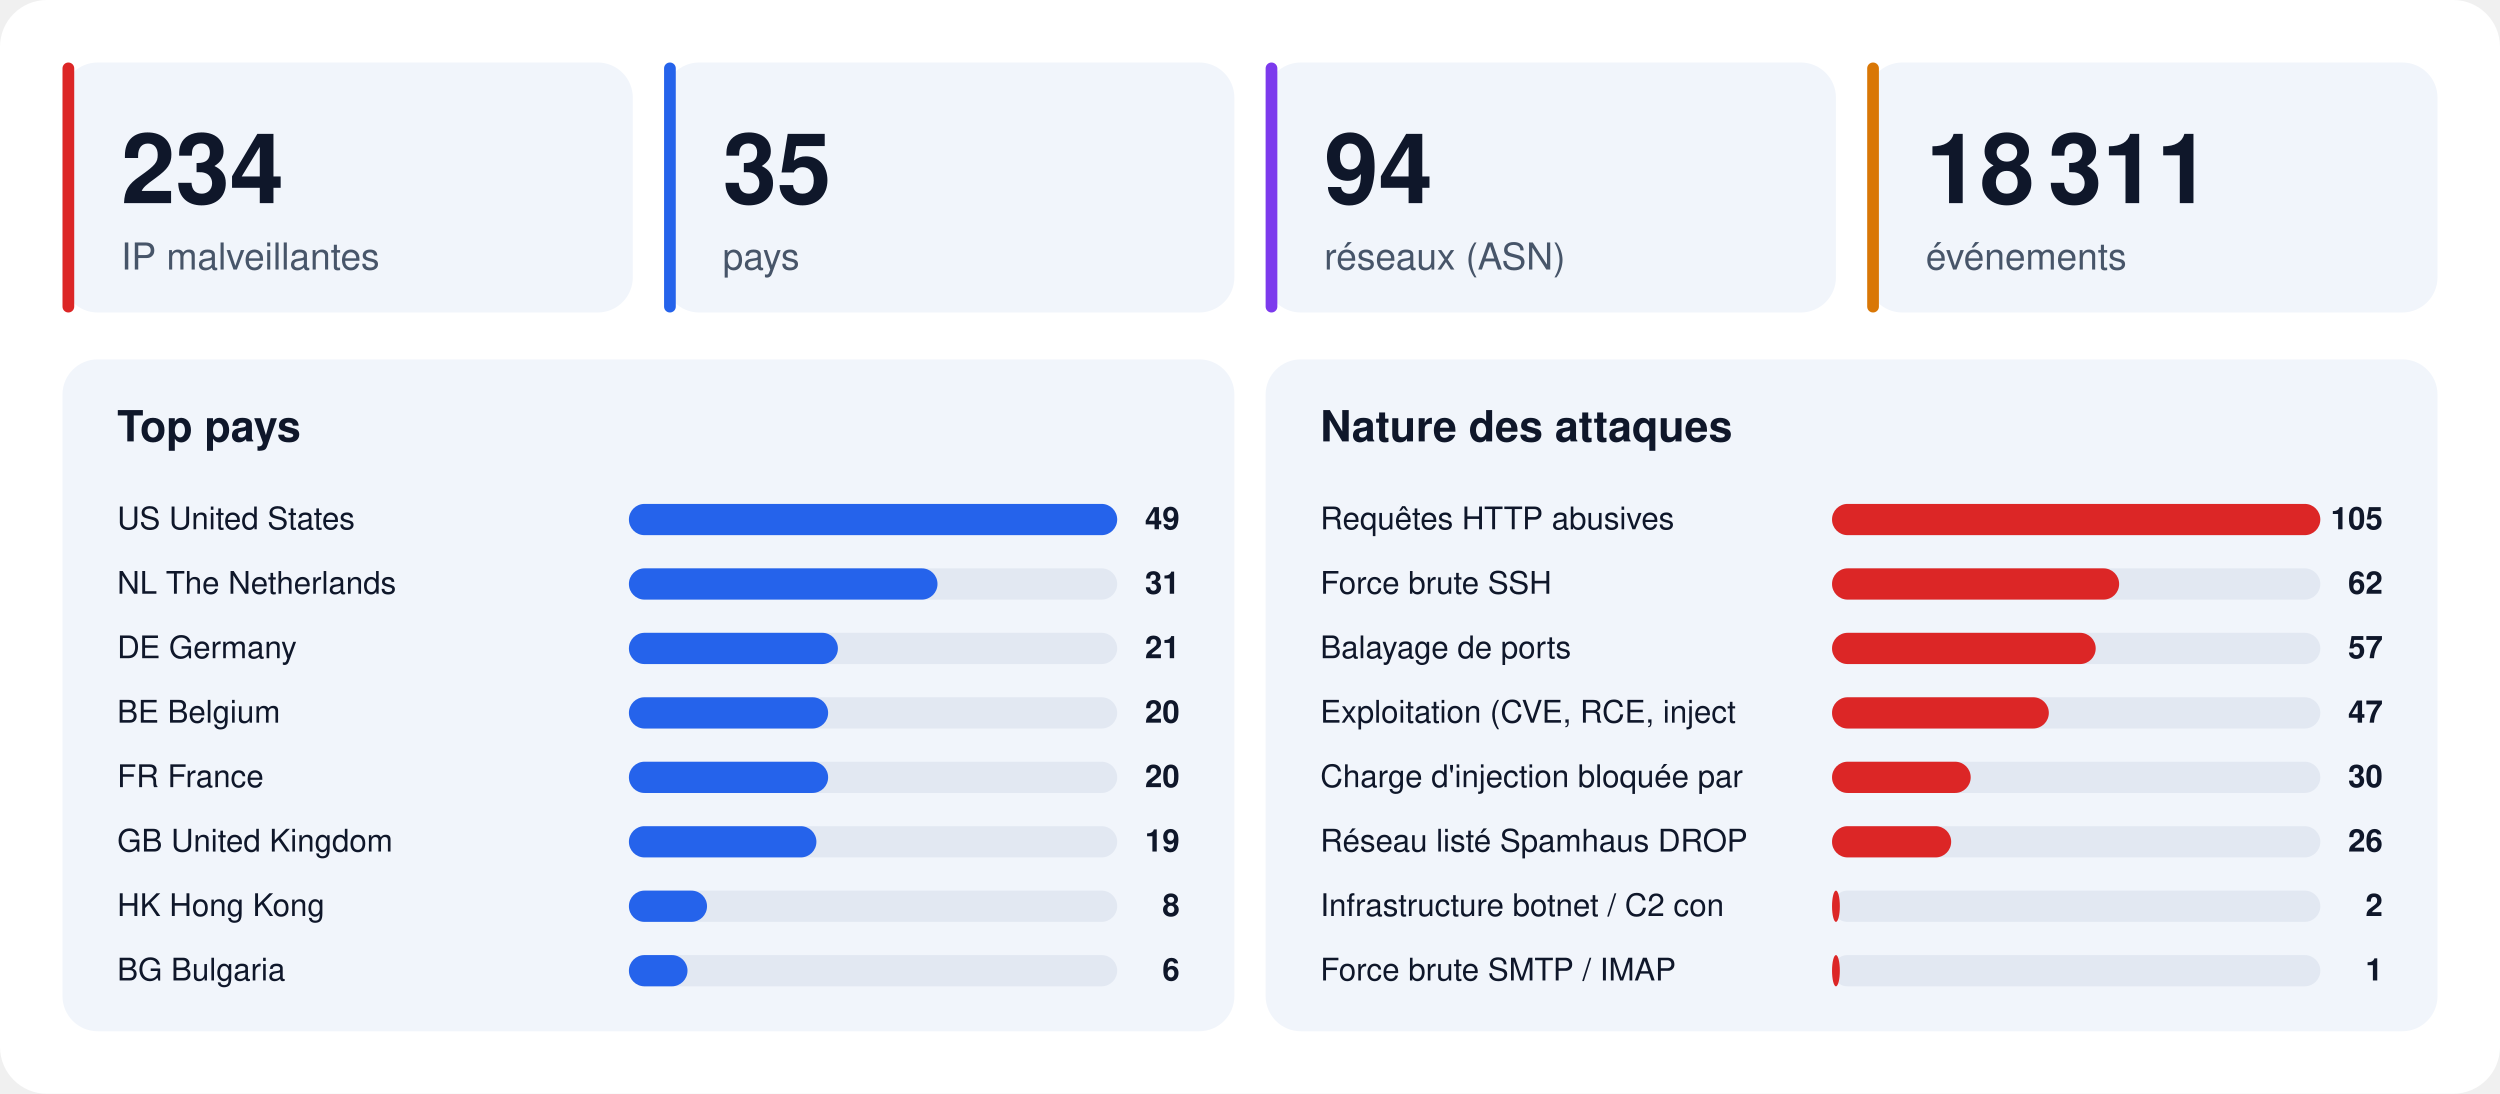
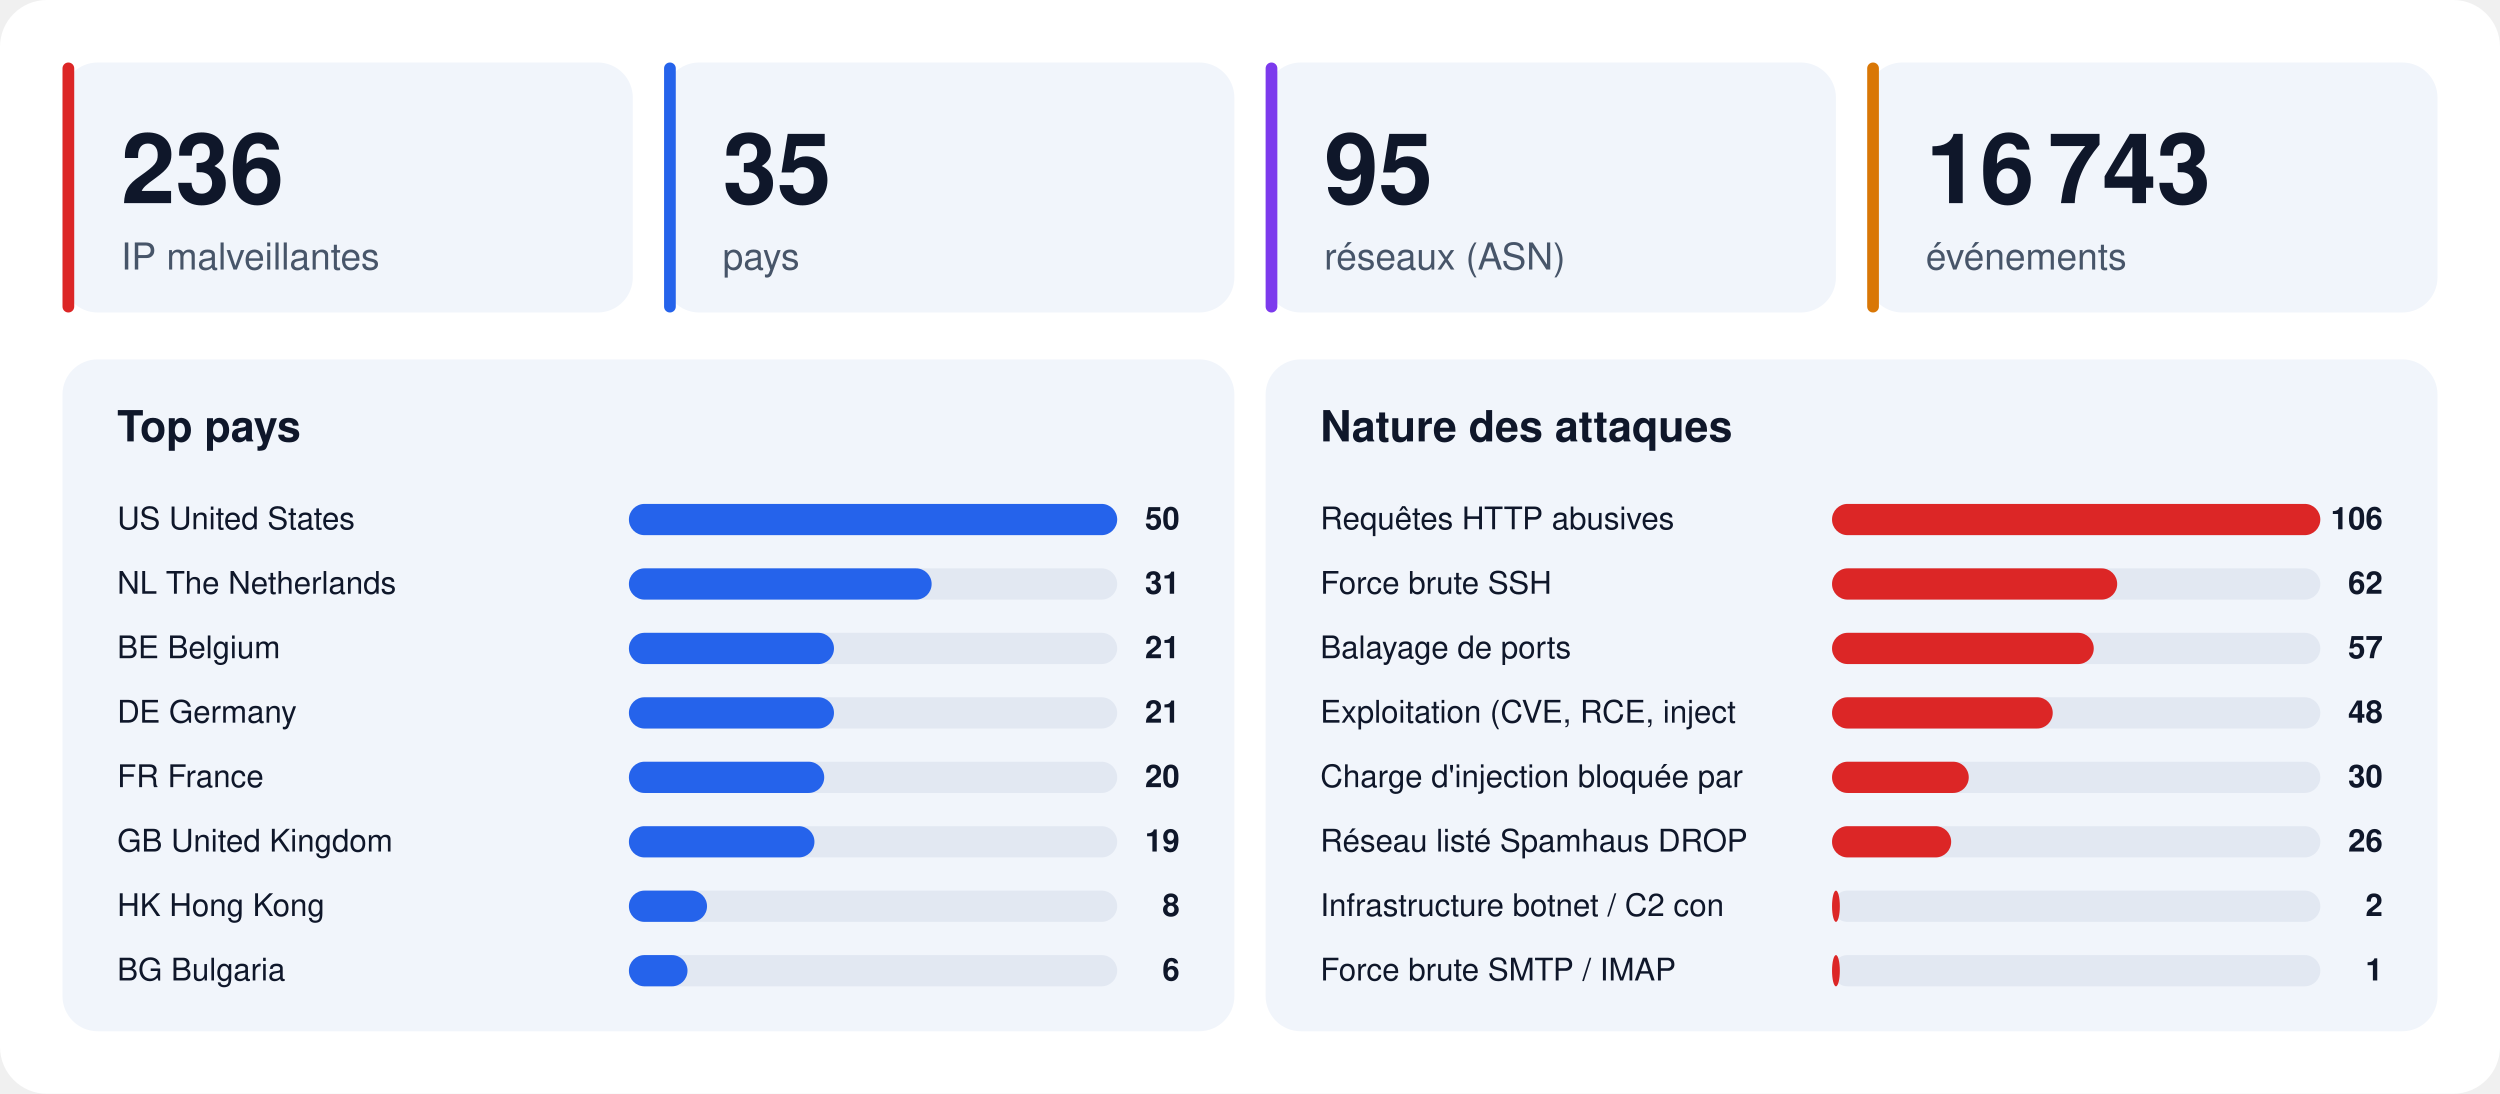
<svg xmlns="http://www.w3.org/2000/svg" width="1280" height="560" viewBox="0 0 1280 560" font-family="-apple-system,BlinkMacSystemFont,'Segoe UI',Helvetica,Arial,sans-serif">
  <rect width="1280" height="560" rx="24" fill="#ffffff" />
  <rect x="32" y="32" width="292" height="128" rx="18" fill="#f1f5fb" />
  <rect x="32" y="32" width="6" height="128" rx="3" fill="#dc2626" />
-   <text x="62" y="104" font-size="50" font-weight="800" fill="#0f172a">234</text>
+   <text x="62" y="104" font-size="50" font-weight="800" fill="#0f172a">236</text>
  <text x="62" y="138" font-size="19" fill="#475569">IP malveillantes</text>
  <rect x="340" y="32" width="292" height="128" rx="18" fill="#f1f5fb" />
  <rect x="340" y="32" width="6" height="128" rx="3" fill="#2563eb" />
  <text x="370" y="104" font-size="50" font-weight="800" fill="#0f172a">35</text>
  <text x="370" y="138" font-size="19" fill="#475569">pays</text>
  <rect x="648" y="32" width="292" height="128" rx="18" fill="#f1f5fb" />
  <rect x="648" y="32" width="6" height="128" rx="3" fill="#7c3aed" />
-   <text x="678" y="104" font-size="50" font-weight="800" fill="#0f172a">94</text>
+   <text x="678" y="104" font-size="50" font-weight="800" fill="#0f172a">95</text>
  <text x="678" y="138" font-size="19" fill="#475569">réseaux (ASN)</text>
  <rect x="956" y="32" width="292" height="128" rx="18" fill="#f1f5fb" />
  <rect x="956" y="32" width="6" height="128" rx="3" fill="#d97706" />
-   <text x="986" y="104" font-size="50" font-weight="800" fill="#0f172a">18 311</text>
+   <text x="986" y="104" font-size="50" font-weight="800" fill="#0f172a">16 743</text>
  <text x="986" y="138" font-size="19" fill="#475569">événements</text>
  <rect x="32" y="184" width="600" height="344" rx="18" fill="#f1f5fb" />
  <text x="60" y="226" font-size="22" font-weight="700" fill="#0f172a">Top pays</text>
  <text x="60" y="271" font-size="16" fill="#0f172a">US  United States</text>
  <rect x="322" y="258" width="250" height="16" rx="8" fill="#e2e8f2" />
  <rect x="322" y="258" width="250" height="16" rx="8" fill="#2563eb" />
-   <text x="604" y="271" font-size="16" font-weight="700" text-anchor="end" fill="#0f172a">49</text>
+   <text x="604" y="271" font-size="16" font-weight="700" text-anchor="end" fill="#0f172a">50</text>
  <text x="60" y="304" font-size="16" fill="#0f172a">NL  The Netherlands</text>
  <rect x="322" y="291" width="250" height="16" rx="8" fill="#e2e8f2" />
-   <rect x="322" y="291" width="158" height="16" rx="8" fill="#2563eb" />
+   <rect x="322" y="291" width="155" height="16" rx="8" fill="#2563eb" />
  <text x="604" y="304" font-size="16" font-weight="700" text-anchor="end" fill="#0f172a">31</text>
-   <text x="60" y="337" font-size="16" fill="#0f172a">DE  Germany</text>
+   <text x="60" y="337" font-size="16" fill="#0f172a">BE  Belgium</text>
  <rect x="322" y="324" width="250" height="16" rx="8" fill="#e2e8f2" />
-   <rect x="322" y="324" width="107" height="16" rx="8" fill="#2563eb" />
+   <rect x="322" y="324" width="105" height="16" rx="8" fill="#2563eb" />
  <text x="604" y="337" font-size="16" font-weight="700" text-anchor="end" fill="#0f172a">21</text>
-   <text x="60" y="370" font-size="16" fill="#0f172a">BE  Belgium</text>
+   <text x="60" y="370" font-size="16" fill="#0f172a">DE  Germany</text>
  <rect x="322" y="357" width="250" height="16" rx="8" fill="#e2e8f2" />
-   <rect x="322" y="357" width="102" height="16" rx="8" fill="#2563eb" />
-   <text x="604" y="370" font-size="16" font-weight="700" text-anchor="end" fill="#0f172a">20</text>
+   <rect x="322" y="357" width="105" height="16" rx="8" fill="#2563eb" />
+   <text x="604" y="370" font-size="16" font-weight="700" text-anchor="end" fill="#0f172a">21</text>
  <text x="60" y="403" font-size="16" fill="#0f172a">FR  France</text>
  <rect x="322" y="390" width="250" height="16" rx="8" fill="#e2e8f2" />
-   <rect x="322" y="390" width="102" height="16" rx="8" fill="#2563eb" />
+   <rect x="322" y="390" width="100" height="16" rx="8" fill="#2563eb" />
  <text x="604" y="403" font-size="16" font-weight="700" text-anchor="end" fill="#0f172a">20</text>
  <text x="60" y="436" font-size="16" fill="#0f172a">GB  United Kingdom</text>
  <rect x="322" y="423" width="250" height="16" rx="8" fill="#e2e8f2" />
-   <rect x="322" y="423" width="96" height="16" rx="8" fill="#2563eb" />
+   <rect x="322" y="423" width="95" height="16" rx="8" fill="#2563eb" />
  <text x="604" y="436" font-size="16" font-weight="700" text-anchor="end" fill="#0f172a">19</text>
  <text x="60" y="469" font-size="16" fill="#0f172a">HK  Hong Kong</text>
  <rect x="322" y="456" width="250" height="16" rx="8" fill="#e2e8f2" />
  <rect x="322" y="456" width="40" height="16" rx="8" fill="#2563eb" />
  <text x="604" y="469" font-size="16" font-weight="700" text-anchor="end" fill="#0f172a">8</text>
  <text x="60" y="502" font-size="16" fill="#0f172a">BG  Bulgaria</text>
  <rect x="322" y="489" width="250" height="16" rx="8" fill="#e2e8f2" />
  <rect x="322" y="489" width="30" height="16" rx="8" fill="#2563eb" />
  <text x="604" y="502" font-size="16" font-weight="700" text-anchor="end" fill="#0f172a">6</text>
  <rect x="648" y="184" width="600" height="344" rx="18" fill="#f1f5fb" />
  <text x="676" y="226" font-size="22" font-weight="700" fill="#0f172a">Nature des attaques</text>
  <text x="676" y="271" font-size="16" fill="#0f172a">Requêtes HTTP abusives</text>
  <rect x="938" y="258" width="250" height="16" rx="8" fill="#e2e8f2" />
  <rect x="938" y="258" width="250" height="16" rx="8" fill="#dc2626" />
-   <text x="1220" y="271" font-size="16" font-weight="700" text-anchor="end" fill="#0f172a">105</text>
+   <text x="1220" y="271" font-size="16" font-weight="700" text-anchor="end" fill="#0f172a">106</text>
  <text x="676" y="304" font-size="16" fill="#0f172a">Force brute SSH</text>
  <rect x="938" y="291" width="250" height="16" rx="8" fill="#e2e8f2" />
-   <rect x="938" y="291" width="147" height="16" rx="8" fill="#dc2626" />
+   <rect x="938" y="291" width="146" height="16" rx="8" fill="#dc2626" />
  <text x="1220" y="304" font-size="16" font-weight="700" text-anchor="end" fill="#0f172a">62</text>
  <text x="676" y="337" font-size="16" fill="#0f172a">Balayage de ports</text>
  <rect x="938" y="324" width="250" height="16" rx="8" fill="#e2e8f2" />
-   <rect x="938" y="324" width="135" height="16" rx="8" fill="#dc2626" />
+   <rect x="938" y="324" width="134" height="16" rx="8" fill="#dc2626" />
  <text x="1220" y="337" font-size="16" font-weight="700" text-anchor="end" fill="#0f172a">57</text>
  <text x="676" y="370" font-size="16" fill="#0f172a">Exploitation (CVE, RCE, inject</text>
  <rect x="938" y="357" width="250" height="16" rx="8" fill="#e2e8f2" />
-   <rect x="938" y="357" width="111" height="16" rx="8" fill="#dc2626" />
-   <text x="1220" y="370" font-size="16" font-weight="700" text-anchor="end" fill="#0f172a">47</text>
+   <rect x="938" y="357" width="113" height="16" rx="8" fill="#dc2626" />
+   <text x="1220" y="370" font-size="16" font-weight="700" text-anchor="end" fill="#0f172a">48</text>
  <text x="676" y="403" font-size="16" fill="#0f172a">Charge d'injection bloquée par</text>
  <rect x="938" y="390" width="250" height="16" rx="8" fill="#e2e8f2" />
-   <rect x="938" y="390" width="71" height="16" rx="8" fill="#dc2626" />
+   <rect x="938" y="390" width="70" height="16" rx="8" fill="#dc2626" />
  <text x="1220" y="403" font-size="16" font-weight="700" text-anchor="end" fill="#0f172a">30</text>
  <text x="676" y="436" font-size="16" fill="#0f172a">Réseau listé Spamhaus DROP</text>
  <rect x="938" y="423" width="250" height="16" rx="8" fill="#e2e8f2" />
  <rect x="938" y="423" width="61" height="16" rx="8" fill="#dc2626" />
  <text x="1220" y="436" font-size="16" font-weight="700" text-anchor="end" fill="#0f172a">26</text>
  <text x="676" y="469" font-size="16" fill="#0f172a">Infrastructure botnet / C2 con</text>
  <rect x="938" y="456" width="250" height="16" rx="8" fill="#e2e8f2" />
  <rect x="938" y="456" width="4" height="16" rx="8" fill="#dc2626" />
  <text x="1220" y="469" font-size="16" font-weight="700" text-anchor="end" fill="#0f172a">2</text>
  <text x="676" y="502" font-size="16" fill="#0f172a">Force brute SMTP / IMAP</text>
  <rect x="938" y="489" width="250" height="16" rx="8" fill="#e2e8f2" />
  <rect x="938" y="489" width="4" height="16" rx="8" fill="#dc2626" />
  <text x="1220" y="502" font-size="16" font-weight="700" text-anchor="end" fill="#0f172a">1</text>
</svg>
